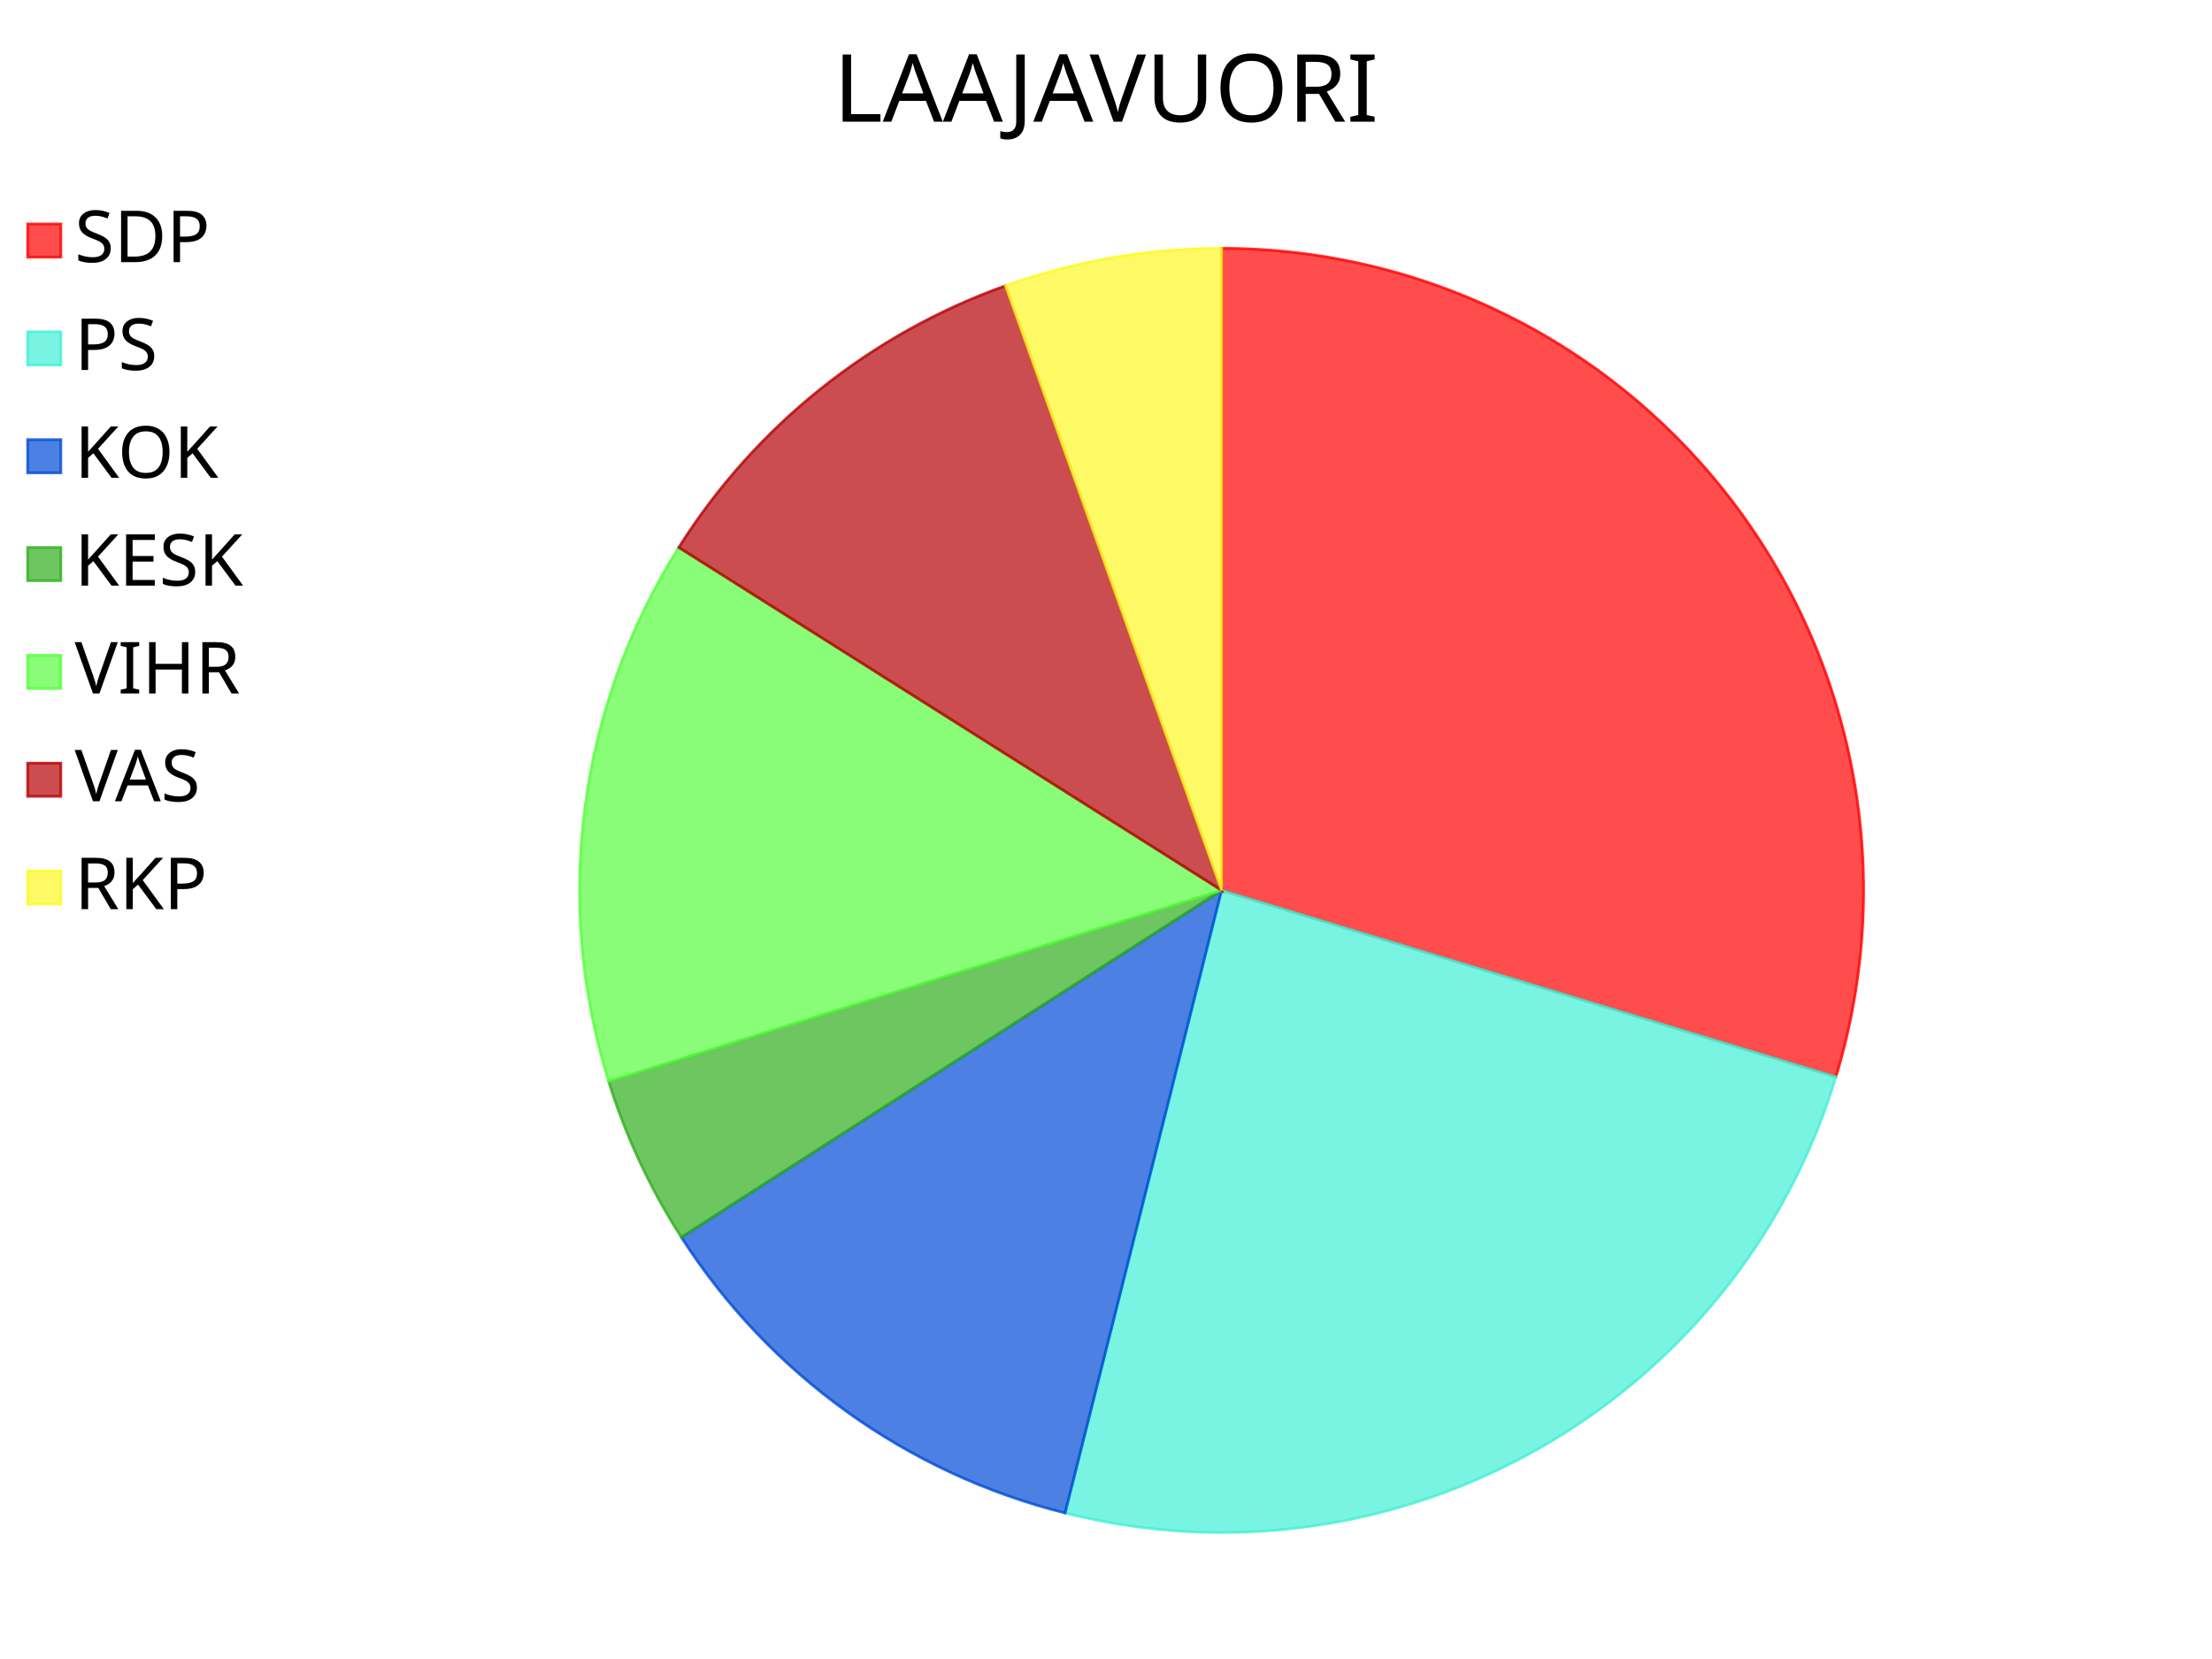
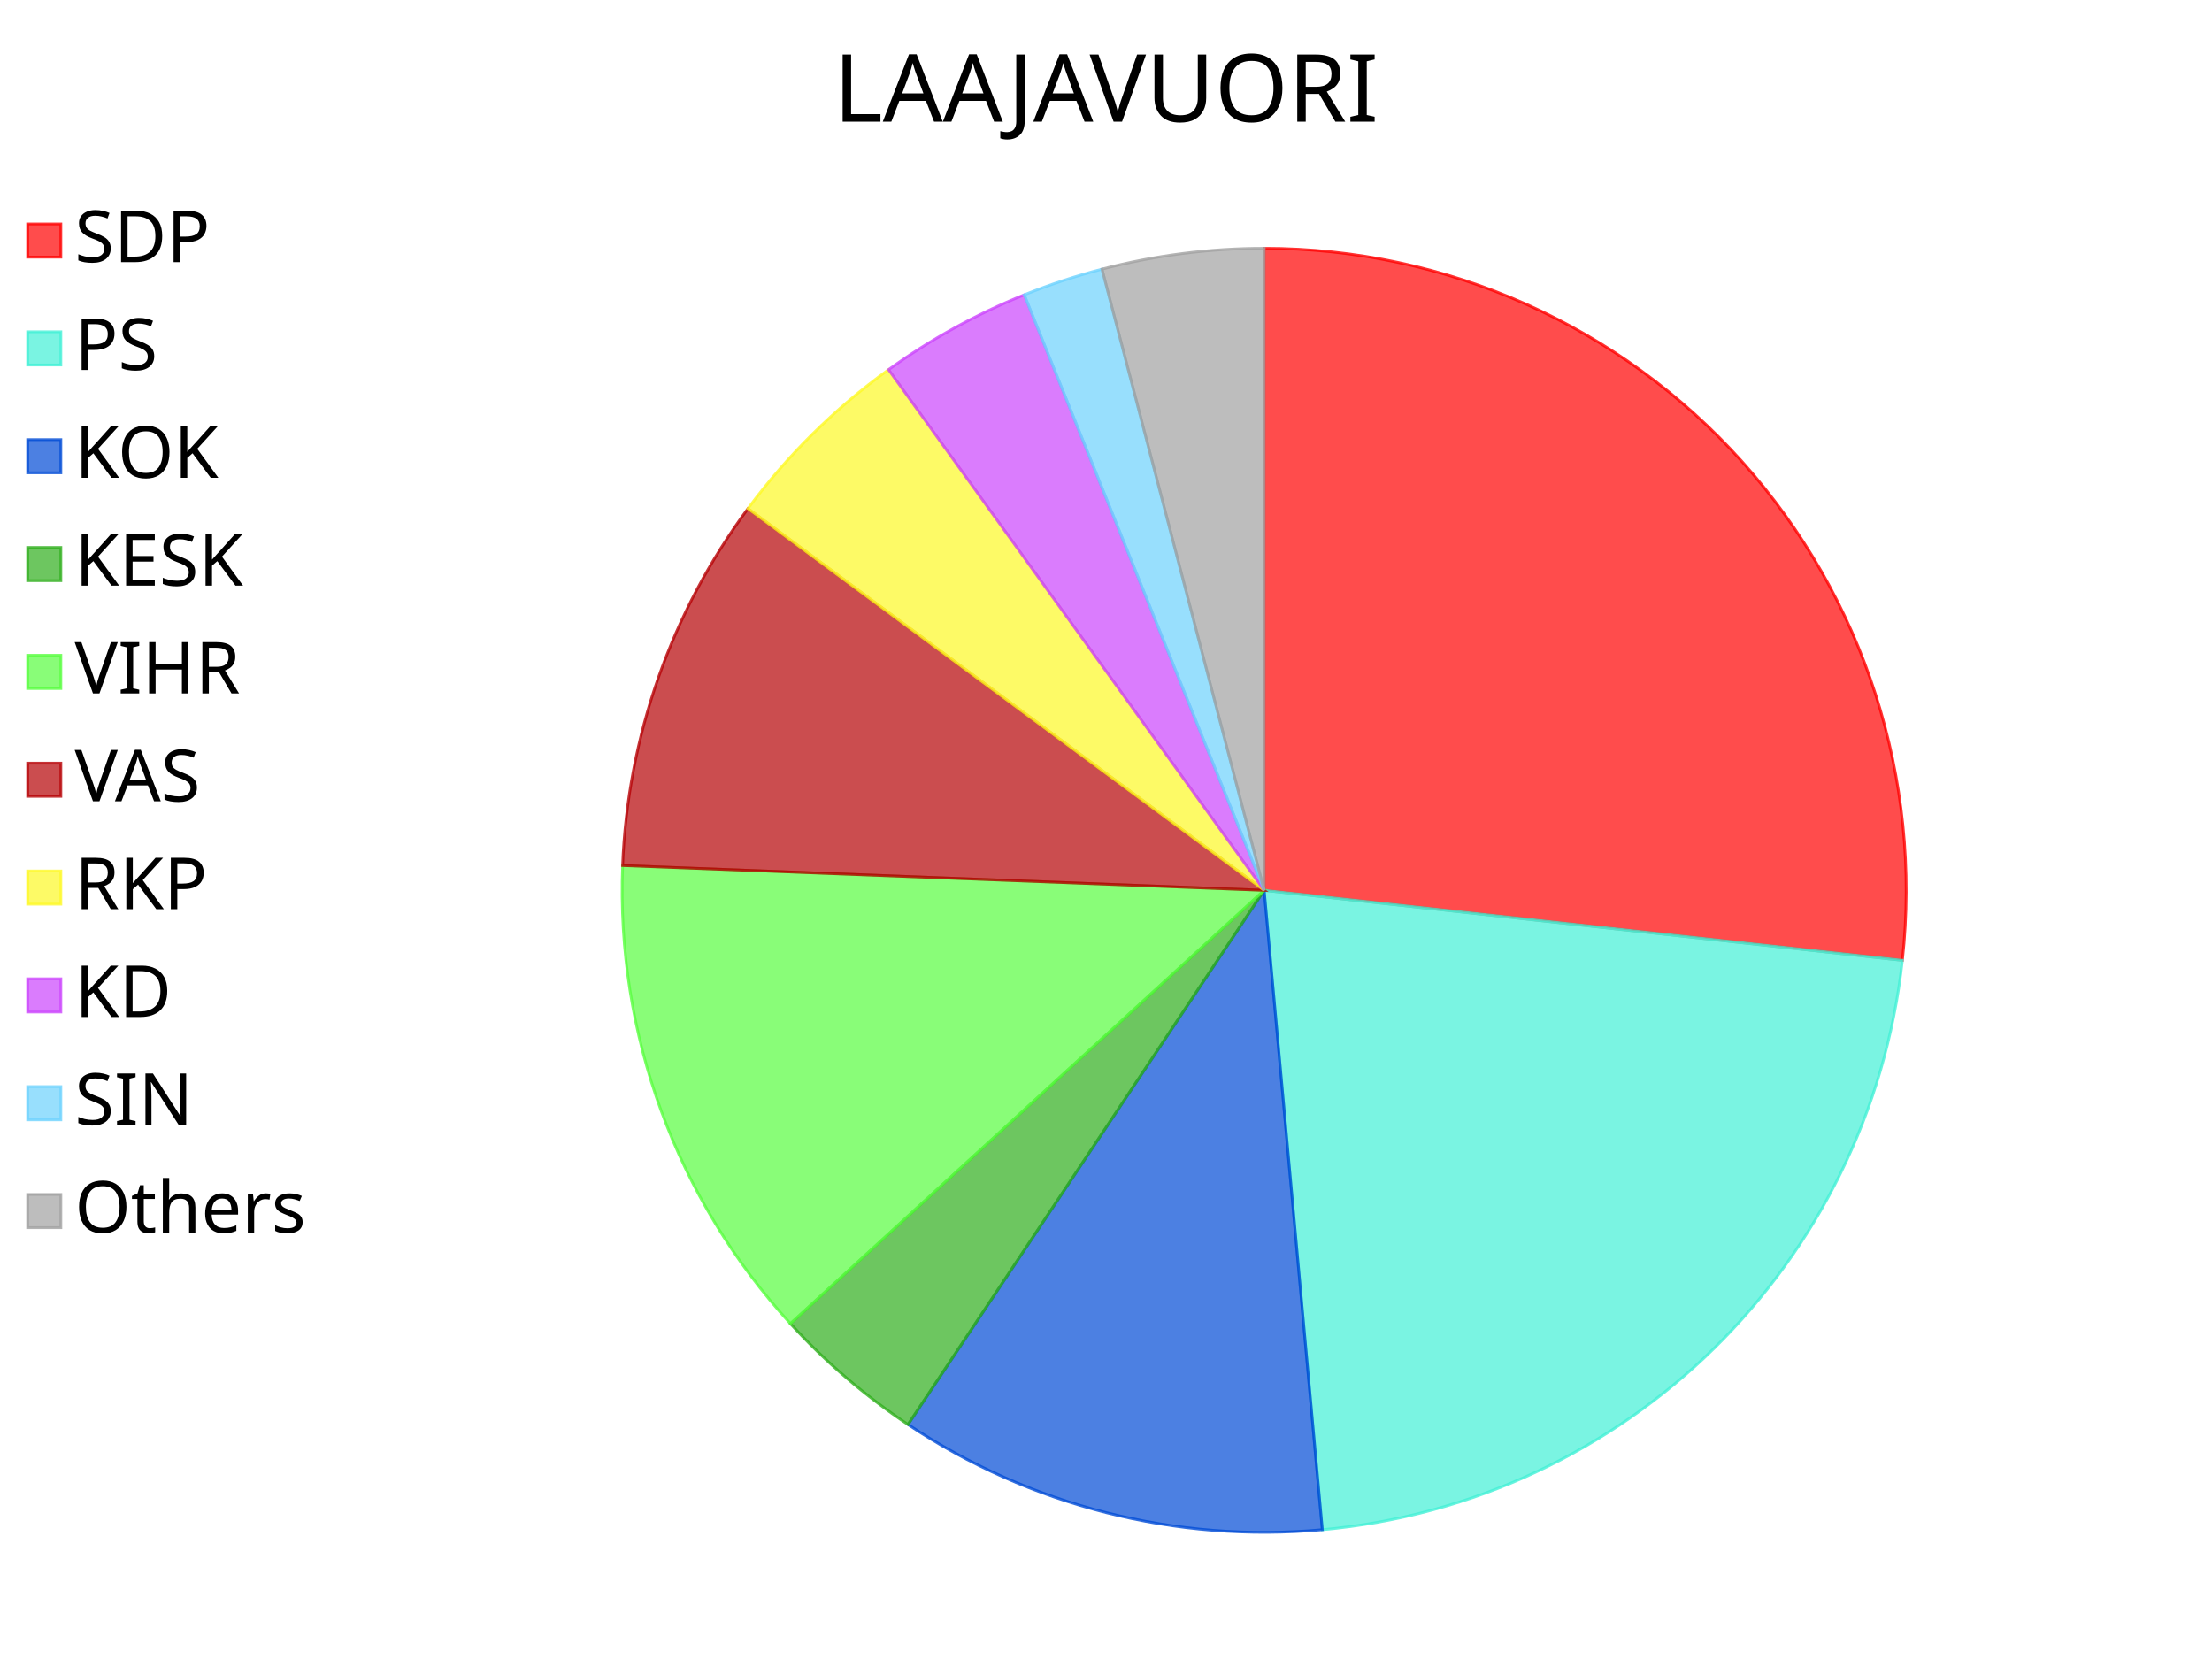
- <svg xmlns="http://www.w3.org/2000/svg" class="pygal-chart" id="chart-564642f1-5dd6-41d6-b7d6-ab4a8e7a8631" viewBox="0 0 800 600">
+ <svg xmlns="http://www.w3.org/2000/svg" class="pygal-chart" id="chart-4c45bd8f-605d-4dce-8f62-daf28af533af" viewBox="0 0 800 600">
  <defs>
-     <style type="text/css">#chart-564642f1-5dd6-41d6-b7d6-ab4a8e7a8631{-webkit-user-select:none;-webkit-font-smoothing:antialiased;font-family:Poppins}#chart-564642f1-5dd6-41d6-b7d6-ab4a8e7a8631 .title{font-family:Poppins;font-size:34px}#chart-564642f1-5dd6-41d6-b7d6-ab4a8e7a8631 .legends .legend text{font-family:Poppins;font-size:26px}#chart-564642f1-5dd6-41d6-b7d6-ab4a8e7a8631 .axis text{font-family:Poppins;font-size:10px}#chart-564642f1-5dd6-41d6-b7d6-ab4a8e7a8631 .axis text.major{font-family:Poppins;font-size:10px}#chart-564642f1-5dd6-41d6-b7d6-ab4a8e7a8631 .text-overlay text.value{font-family:Poppins;font-size:16px}#chart-564642f1-5dd6-41d6-b7d6-ab4a8e7a8631 .text-overlay text.label{font-family:Poppins;font-size:10px}#chart-564642f1-5dd6-41d6-b7d6-ab4a8e7a8631 .tooltip{font-family:Poppins;font-size:26px}#chart-564642f1-5dd6-41d6-b7d6-ab4a8e7a8631 text.no_data{font-family:Poppins;font-size:64px}
- #chart-564642f1-5dd6-41d6-b7d6-ab4a8e7a8631{background-color:#ffffff}#chart-564642f1-5dd6-41d6-b7d6-ab4a8e7a8631 path,#chart-564642f1-5dd6-41d6-b7d6-ab4a8e7a8631 line,#chart-564642f1-5dd6-41d6-b7d6-ab4a8e7a8631 rect,#chart-564642f1-5dd6-41d6-b7d6-ab4a8e7a8631 circle{-webkit-transition:300ms ease-in;-moz-transition:300ms ease-in;transition:300ms ease-in}#chart-564642f1-5dd6-41d6-b7d6-ab4a8e7a8631 .graph &gt; .background{fill:#ffffff}#chart-564642f1-5dd6-41d6-b7d6-ab4a8e7a8631 .plot &gt; .background{fill:#ffffff}#chart-564642f1-5dd6-41d6-b7d6-ab4a8e7a8631 .graph{fill:#000000}#chart-564642f1-5dd6-41d6-b7d6-ab4a8e7a8631 text.no_data{fill:#000000}#chart-564642f1-5dd6-41d6-b7d6-ab4a8e7a8631 .title{fill:#000000}#chart-564642f1-5dd6-41d6-b7d6-ab4a8e7a8631 .legends .legend text{fill:#000000}#chart-564642f1-5dd6-41d6-b7d6-ab4a8e7a8631 .legends .legend:hover text{fill:#000000}#chart-564642f1-5dd6-41d6-b7d6-ab4a8e7a8631 .axis .line{stroke:#000000}#chart-564642f1-5dd6-41d6-b7d6-ab4a8e7a8631 .axis .guide.line{stroke:#000000}#chart-564642f1-5dd6-41d6-b7d6-ab4a8e7a8631 .axis .major.line{stroke:#000000}#chart-564642f1-5dd6-41d6-b7d6-ab4a8e7a8631 .axis text.major{fill:#000000}#chart-564642f1-5dd6-41d6-b7d6-ab4a8e7a8631 .axis.y .guides:hover .guide.line,#chart-564642f1-5dd6-41d6-b7d6-ab4a8e7a8631 .line-graph .axis.x .guides:hover .guide.line,#chart-564642f1-5dd6-41d6-b7d6-ab4a8e7a8631 .stackedline-graph .axis.x .guides:hover .guide.line,#chart-564642f1-5dd6-41d6-b7d6-ab4a8e7a8631 .xy-graph .axis.x .guides:hover .guide.line{stroke:#000000}#chart-564642f1-5dd6-41d6-b7d6-ab4a8e7a8631 .axis .guides:hover text{fill:#000000}#chart-564642f1-5dd6-41d6-b7d6-ab4a8e7a8631 .reactive{fill-opacity:.7;stroke-opacity:.8}#chart-564642f1-5dd6-41d6-b7d6-ab4a8e7a8631 .ci{stroke:#000000}#chart-564642f1-5dd6-41d6-b7d6-ab4a8e7a8631 .reactive.active,#chart-564642f1-5dd6-41d6-b7d6-ab4a8e7a8631 .active .reactive{fill-opacity:.9;stroke-opacity:.9;stroke-width:4}#chart-564642f1-5dd6-41d6-b7d6-ab4a8e7a8631 .ci .reactive.active{stroke-width:1.5}#chart-564642f1-5dd6-41d6-b7d6-ab4a8e7a8631 .series text{fill:#000000}#chart-564642f1-5dd6-41d6-b7d6-ab4a8e7a8631 .tooltip rect{fill:#ffffff;stroke:#000000;-webkit-transition:opacity 300ms ease-in;-moz-transition:opacity 300ms ease-in;transition:opacity 300ms ease-in}#chart-564642f1-5dd6-41d6-b7d6-ab4a8e7a8631 .tooltip .label{fill:#000000}#chart-564642f1-5dd6-41d6-b7d6-ab4a8e7a8631 .tooltip .label{fill:#000000}#chart-564642f1-5dd6-41d6-b7d6-ab4a8e7a8631 .tooltip .legend{font-size:.8em;fill:#000000}#chart-564642f1-5dd6-41d6-b7d6-ab4a8e7a8631 .tooltip .x_label{font-size:.6em;fill:#000000}#chart-564642f1-5dd6-41d6-b7d6-ab4a8e7a8631 .tooltip .xlink{font-size:.5em;text-decoration:underline}#chart-564642f1-5dd6-41d6-b7d6-ab4a8e7a8631 .tooltip .value{font-size:1.5em}#chart-564642f1-5dd6-41d6-b7d6-ab4a8e7a8631 .bound{font-size:.5em}#chart-564642f1-5dd6-41d6-b7d6-ab4a8e7a8631 .max-value{font-size:.75em;fill:#000000}#chart-564642f1-5dd6-41d6-b7d6-ab4a8e7a8631 .map-element{fill:#ffffff;stroke:#000000 !important}#chart-564642f1-5dd6-41d6-b7d6-ab4a8e7a8631 .map-element .reactive{fill-opacity:inherit;stroke-opacity:inherit}#chart-564642f1-5dd6-41d6-b7d6-ab4a8e7a8631 .color-0,#chart-564642f1-5dd6-41d6-b7d6-ab4a8e7a8631 .color-0 a:visited{stroke:#ff0000;fill:#ff0000}#chart-564642f1-5dd6-41d6-b7d6-ab4a8e7a8631 .color-1,#chart-564642f1-5dd6-41d6-b7d6-ab4a8e7a8631 .color-1 a:visited{stroke:#42f0d6;fill:#42f0d6}#chart-564642f1-5dd6-41d6-b7d6-ab4a8e7a8631 .color-2,#chart-564642f1-5dd6-41d6-b7d6-ab4a8e7a8631 .color-2 a:visited{stroke:#004bd6;fill:#004bd6}#chart-564642f1-5dd6-41d6-b7d6-ab4a8e7a8631 .color-3,#chart-564642f1-5dd6-41d6-b7d6-ab4a8e7a8631 .color-3 a:visited{stroke:#30af1d;fill:#30af1d}#chart-564642f1-5dd6-41d6-b7d6-ab4a8e7a8631 .color-4,#chart-564642f1-5dd6-41d6-b7d6-ab4a8e7a8631 .color-4 a:visited{stroke:#58fd3f;fill:#58fd3f}#chart-564642f1-5dd6-41d6-b7d6-ab4a8e7a8631 .color-5,#chart-564642f1-5dd6-41d6-b7d6-ab4a8e7a8631 .color-5 a:visited{stroke:#b60205;fill:#b60205}#chart-564642f1-5dd6-41d6-b7d6-ab4a8e7a8631 .color-6,#chart-564642f1-5dd6-41d6-b7d6-ab4a8e7a8631 .color-6 a:visited{stroke:#fdf926;fill:#fdf926}#chart-564642f1-5dd6-41d6-b7d6-ab4a8e7a8631 .text-overlay .color-0 text{fill:black}#chart-564642f1-5dd6-41d6-b7d6-ab4a8e7a8631 .text-overlay .color-1 text{fill:black}#chart-564642f1-5dd6-41d6-b7d6-ab4a8e7a8631 .text-overlay .color-2 text{fill:black}#chart-564642f1-5dd6-41d6-b7d6-ab4a8e7a8631 .text-overlay .color-3 text{fill:black}#chart-564642f1-5dd6-41d6-b7d6-ab4a8e7a8631 .text-overlay .color-4 text{fill:black}#chart-564642f1-5dd6-41d6-b7d6-ab4a8e7a8631 .text-overlay .color-5 text{fill:black}#chart-564642f1-5dd6-41d6-b7d6-ab4a8e7a8631 .text-overlay .color-6 text{fill:black}
- #chart-564642f1-5dd6-41d6-b7d6-ab4a8e7a8631 text.no_data{text-anchor:middle}#chart-564642f1-5dd6-41d6-b7d6-ab4a8e7a8631 .guide.line{fill:none}#chart-564642f1-5dd6-41d6-b7d6-ab4a8e7a8631 .centered{text-anchor:middle}#chart-564642f1-5dd6-41d6-b7d6-ab4a8e7a8631 .title{text-anchor:middle}#chart-564642f1-5dd6-41d6-b7d6-ab4a8e7a8631 .legends .legend text{fill-opacity:1}#chart-564642f1-5dd6-41d6-b7d6-ab4a8e7a8631 .axis.x text{text-anchor:middle}#chart-564642f1-5dd6-41d6-b7d6-ab4a8e7a8631 .axis.x:not(.web) text[transform]{text-anchor:start}#chart-564642f1-5dd6-41d6-b7d6-ab4a8e7a8631 .axis.x:not(.web) text[transform].backwards{text-anchor:end}#chart-564642f1-5dd6-41d6-b7d6-ab4a8e7a8631 .axis.y text{text-anchor:end}#chart-564642f1-5dd6-41d6-b7d6-ab4a8e7a8631 .axis.y text[transform].backwards{text-anchor:start}#chart-564642f1-5dd6-41d6-b7d6-ab4a8e7a8631 .axis.y2 text{text-anchor:start}#chart-564642f1-5dd6-41d6-b7d6-ab4a8e7a8631 .axis.y2 text[transform].backwards{text-anchor:end}#chart-564642f1-5dd6-41d6-b7d6-ab4a8e7a8631 .axis .guide.line{stroke-dasharray:4,4}#chart-564642f1-5dd6-41d6-b7d6-ab4a8e7a8631 .axis .major.guide.line{stroke-dasharray:6,6}#chart-564642f1-5dd6-41d6-b7d6-ab4a8e7a8631 .horizontal .axis.y .guide.line,#chart-564642f1-5dd6-41d6-b7d6-ab4a8e7a8631 .horizontal .axis.y2 .guide.line,#chart-564642f1-5dd6-41d6-b7d6-ab4a8e7a8631 .vertical .axis.x .guide.line{opacity:0}#chart-564642f1-5dd6-41d6-b7d6-ab4a8e7a8631 .horizontal .axis.always_show .guide.line,#chart-564642f1-5dd6-41d6-b7d6-ab4a8e7a8631 .vertical .axis.always_show .guide.line{opacity:1 !important}#chart-564642f1-5dd6-41d6-b7d6-ab4a8e7a8631 .axis.y .guides:hover .guide.line,#chart-564642f1-5dd6-41d6-b7d6-ab4a8e7a8631 .axis.y2 .guides:hover .guide.line,#chart-564642f1-5dd6-41d6-b7d6-ab4a8e7a8631 .axis.x .guides:hover .guide.line{opacity:1}#chart-564642f1-5dd6-41d6-b7d6-ab4a8e7a8631 .axis .guides:hover text{opacity:1}#chart-564642f1-5dd6-41d6-b7d6-ab4a8e7a8631 .nofill{fill:none}#chart-564642f1-5dd6-41d6-b7d6-ab4a8e7a8631 .subtle-fill{fill-opacity:.2}#chart-564642f1-5dd6-41d6-b7d6-ab4a8e7a8631 .dot{stroke-width:1px;fill-opacity:1}#chart-564642f1-5dd6-41d6-b7d6-ab4a8e7a8631 .dot.active{stroke-width:5px}#chart-564642f1-5dd6-41d6-b7d6-ab4a8e7a8631 .dot.negative{fill:transparent}#chart-564642f1-5dd6-41d6-b7d6-ab4a8e7a8631 text,#chart-564642f1-5dd6-41d6-b7d6-ab4a8e7a8631 tspan{stroke:none !important}#chart-564642f1-5dd6-41d6-b7d6-ab4a8e7a8631 .series text.active{opacity:1}#chart-564642f1-5dd6-41d6-b7d6-ab4a8e7a8631 .tooltip rect{fill-opacity:.95;stroke-width:.5}#chart-564642f1-5dd6-41d6-b7d6-ab4a8e7a8631 .tooltip text{fill-opacity:1}#chart-564642f1-5dd6-41d6-b7d6-ab4a8e7a8631 .showable{visibility:hidden}#chart-564642f1-5dd6-41d6-b7d6-ab4a8e7a8631 .showable.shown{visibility:visible}#chart-564642f1-5dd6-41d6-b7d6-ab4a8e7a8631 .gauge-background{fill:rgba(229,229,229,1);stroke:none}#chart-564642f1-5dd6-41d6-b7d6-ab4a8e7a8631 .bg-lines{stroke:#ffffff;stroke-width:2px}</style>
+     <style type="text/css">#chart-4c45bd8f-605d-4dce-8f62-daf28af533af{-webkit-user-select:none;-webkit-font-smoothing:antialiased;font-family:Poppins}#chart-4c45bd8f-605d-4dce-8f62-daf28af533af .title{font-family:Poppins;font-size:34px}#chart-4c45bd8f-605d-4dce-8f62-daf28af533af .legends .legend text{font-family:Poppins;font-size:26px}#chart-4c45bd8f-605d-4dce-8f62-daf28af533af .axis text{font-family:Poppins;font-size:10px}#chart-4c45bd8f-605d-4dce-8f62-daf28af533af .axis text.major{font-family:Poppins;font-size:10px}#chart-4c45bd8f-605d-4dce-8f62-daf28af533af .text-overlay text.value{font-family:Poppins;font-size:16px}#chart-4c45bd8f-605d-4dce-8f62-daf28af533af .text-overlay text.label{font-family:Poppins;font-size:10px}#chart-4c45bd8f-605d-4dce-8f62-daf28af533af .tooltip{font-family:Poppins;font-size:26px}#chart-4c45bd8f-605d-4dce-8f62-daf28af533af text.no_data{font-family:Poppins;font-size:64px}
+ #chart-4c45bd8f-605d-4dce-8f62-daf28af533af{background-color:#ffffff}#chart-4c45bd8f-605d-4dce-8f62-daf28af533af path,#chart-4c45bd8f-605d-4dce-8f62-daf28af533af line,#chart-4c45bd8f-605d-4dce-8f62-daf28af533af rect,#chart-4c45bd8f-605d-4dce-8f62-daf28af533af circle{-webkit-transition:300ms ease-out;-moz-transition:300ms ease-out;transition:300ms ease-out}#chart-4c45bd8f-605d-4dce-8f62-daf28af533af .graph &gt; .background{fill:#ffffff}#chart-4c45bd8f-605d-4dce-8f62-daf28af533af .plot &gt; .background{fill:#ffffff}#chart-4c45bd8f-605d-4dce-8f62-daf28af533af .graph{fill:#000000}#chart-4c45bd8f-605d-4dce-8f62-daf28af533af text.no_data{fill:#000000}#chart-4c45bd8f-605d-4dce-8f62-daf28af533af .title{fill:#000000}#chart-4c45bd8f-605d-4dce-8f62-daf28af533af .legends .legend text{fill:#000000}#chart-4c45bd8f-605d-4dce-8f62-daf28af533af .legends .legend:hover text{fill:#000000}#chart-4c45bd8f-605d-4dce-8f62-daf28af533af .axis .line{stroke:#000000}#chart-4c45bd8f-605d-4dce-8f62-daf28af533af .axis .guide.line{stroke:#000000}#chart-4c45bd8f-605d-4dce-8f62-daf28af533af .axis .major.line{stroke:#000000}#chart-4c45bd8f-605d-4dce-8f62-daf28af533af .axis text.major{fill:#000000}#chart-4c45bd8f-605d-4dce-8f62-daf28af533af .axis.y .guides:hover .guide.line,#chart-4c45bd8f-605d-4dce-8f62-daf28af533af .line-graph .axis.x .guides:hover .guide.line,#chart-4c45bd8f-605d-4dce-8f62-daf28af533af .stackedline-graph .axis.x .guides:hover .guide.line,#chart-4c45bd8f-605d-4dce-8f62-daf28af533af .xy-graph .axis.x .guides:hover .guide.line{stroke:#000000}#chart-4c45bd8f-605d-4dce-8f62-daf28af533af .axis .guides:hover text{fill:#000000}#chart-4c45bd8f-605d-4dce-8f62-daf28af533af .reactive{fill-opacity:.7;stroke-opacity:.8}#chart-4c45bd8f-605d-4dce-8f62-daf28af533af .ci{stroke:#000000}#chart-4c45bd8f-605d-4dce-8f62-daf28af533af .reactive.active,#chart-4c45bd8f-605d-4dce-8f62-daf28af533af .active .reactive{fill-opacity:.9;stroke-opacity:.9;stroke-width:4}#chart-4c45bd8f-605d-4dce-8f62-daf28af533af .ci .reactive.active{stroke-width:1.5}#chart-4c45bd8f-605d-4dce-8f62-daf28af533af .series text{fill:#000000}#chart-4c45bd8f-605d-4dce-8f62-daf28af533af .tooltip rect{fill:#ffffff;stroke:#000000;-webkit-transition:opacity 300ms ease-out;-moz-transition:opacity 300ms ease-out;transition:opacity 300ms ease-out}#chart-4c45bd8f-605d-4dce-8f62-daf28af533af .tooltip .label{fill:#000000}#chart-4c45bd8f-605d-4dce-8f62-daf28af533af .tooltip .label{fill:#000000}#chart-4c45bd8f-605d-4dce-8f62-daf28af533af .tooltip .legend{font-size:.8em;fill:#000000}#chart-4c45bd8f-605d-4dce-8f62-daf28af533af .tooltip .x_label{font-size:.6em;fill:#000000}#chart-4c45bd8f-605d-4dce-8f62-daf28af533af .tooltip .xlink{font-size:.5em;text-decoration:underline}#chart-4c45bd8f-605d-4dce-8f62-daf28af533af .tooltip .value{font-size:1.5em}#chart-4c45bd8f-605d-4dce-8f62-daf28af533af .bound{font-size:.5em}#chart-4c45bd8f-605d-4dce-8f62-daf28af533af .max-value{font-size:.75em;fill:#000000}#chart-4c45bd8f-605d-4dce-8f62-daf28af533af .map-element{fill:#ffffff;stroke:#000000 !important}#chart-4c45bd8f-605d-4dce-8f62-daf28af533af .map-element .reactive{fill-opacity:inherit;stroke-opacity:inherit}#chart-4c45bd8f-605d-4dce-8f62-daf28af533af .color-0,#chart-4c45bd8f-605d-4dce-8f62-daf28af533af .color-0 a:visited{stroke:#ff0000;fill:#ff0000}#chart-4c45bd8f-605d-4dce-8f62-daf28af533af .color-1,#chart-4c45bd8f-605d-4dce-8f62-daf28af533af .color-1 a:visited{stroke:#42f0d6;fill:#42f0d6}#chart-4c45bd8f-605d-4dce-8f62-daf28af533af .color-2,#chart-4c45bd8f-605d-4dce-8f62-daf28af533af .color-2 a:visited{stroke:#004bd6;fill:#004bd6}#chart-4c45bd8f-605d-4dce-8f62-daf28af533af .color-3,#chart-4c45bd8f-605d-4dce-8f62-daf28af533af .color-3 a:visited{stroke:#30af1d;fill:#30af1d}#chart-4c45bd8f-605d-4dce-8f62-daf28af533af .color-4,#chart-4c45bd8f-605d-4dce-8f62-daf28af533af .color-4 a:visited{stroke:#58fd3f;fill:#58fd3f}#chart-4c45bd8f-605d-4dce-8f62-daf28af533af .color-5,#chart-4c45bd8f-605d-4dce-8f62-daf28af533af .color-5 a:visited{stroke:#b60205;fill:#b60205}#chart-4c45bd8f-605d-4dce-8f62-daf28af533af .color-6,#chart-4c45bd8f-605d-4dce-8f62-daf28af533af .color-6 a:visited{stroke:#fdf926;fill:#fdf926}#chart-4c45bd8f-605d-4dce-8f62-daf28af533af .color-7,#chart-4c45bd8f-605d-4dce-8f62-daf28af533af .color-7 a:visited{stroke:#cb45fc;fill:#cb45fc}#chart-4c45bd8f-605d-4dce-8f62-daf28af533af .color-8,#chart-4c45bd8f-605d-4dce-8f62-daf28af533af .color-8 a:visited{stroke:#6dd2fd;fill:#6dd2fd}#chart-4c45bd8f-605d-4dce-8f62-daf28af533af .color-9,#chart-4c45bd8f-605d-4dce-8f62-daf28af533af .color-9 a:visited{stroke:#a1a1a1;fill:#a1a1a1}#chart-4c45bd8f-605d-4dce-8f62-daf28af533af .text-overlay .color-0 text{fill:black}#chart-4c45bd8f-605d-4dce-8f62-daf28af533af .text-overlay .color-1 text{fill:black}#chart-4c45bd8f-605d-4dce-8f62-daf28af533af .text-overlay .color-2 text{fill:black}#chart-4c45bd8f-605d-4dce-8f62-daf28af533af .text-overlay .color-3 text{fill:black}#chart-4c45bd8f-605d-4dce-8f62-daf28af533af .text-overlay .color-4 text{fill:black}#chart-4c45bd8f-605d-4dce-8f62-daf28af533af .text-overlay .color-5 text{fill:black}#chart-4c45bd8f-605d-4dce-8f62-daf28af533af .text-overlay .color-6 text{fill:black}#chart-4c45bd8f-605d-4dce-8f62-daf28af533af .text-overlay .color-7 text{fill:black}#chart-4c45bd8f-605d-4dce-8f62-daf28af533af .text-overlay .color-8 text{fill:black}#chart-4c45bd8f-605d-4dce-8f62-daf28af533af .text-overlay .color-9 text{fill:black}
+ #chart-4c45bd8f-605d-4dce-8f62-daf28af533af text.no_data{text-anchor:middle}#chart-4c45bd8f-605d-4dce-8f62-daf28af533af .guide.line{fill:none}#chart-4c45bd8f-605d-4dce-8f62-daf28af533af .centered{text-anchor:middle}#chart-4c45bd8f-605d-4dce-8f62-daf28af533af .title{text-anchor:middle}#chart-4c45bd8f-605d-4dce-8f62-daf28af533af .legends .legend text{fill-opacity:1}#chart-4c45bd8f-605d-4dce-8f62-daf28af533af .axis.x text{text-anchor:middle}#chart-4c45bd8f-605d-4dce-8f62-daf28af533af .axis.x:not(.web) text[transform]{text-anchor:start}#chart-4c45bd8f-605d-4dce-8f62-daf28af533af .axis.x:not(.web) text[transform].backwards{text-anchor:end}#chart-4c45bd8f-605d-4dce-8f62-daf28af533af .axis.y text{text-anchor:end}#chart-4c45bd8f-605d-4dce-8f62-daf28af533af .axis.y text[transform].backwards{text-anchor:start}#chart-4c45bd8f-605d-4dce-8f62-daf28af533af .axis.y2 text{text-anchor:start}#chart-4c45bd8f-605d-4dce-8f62-daf28af533af .axis.y2 text[transform].backwards{text-anchor:end}#chart-4c45bd8f-605d-4dce-8f62-daf28af533af .axis .guide.line{stroke-dasharray:4,4}#chart-4c45bd8f-605d-4dce-8f62-daf28af533af .axis .major.guide.line{stroke-dasharray:6,6}#chart-4c45bd8f-605d-4dce-8f62-daf28af533af .horizontal .axis.y .guide.line,#chart-4c45bd8f-605d-4dce-8f62-daf28af533af .horizontal .axis.y2 .guide.line,#chart-4c45bd8f-605d-4dce-8f62-daf28af533af .vertical .axis.x .guide.line{opacity:0}#chart-4c45bd8f-605d-4dce-8f62-daf28af533af .horizontal .axis.always_show .guide.line,#chart-4c45bd8f-605d-4dce-8f62-daf28af533af .vertical .axis.always_show .guide.line{opacity:1 !important}#chart-4c45bd8f-605d-4dce-8f62-daf28af533af .axis.y .guides:hover .guide.line,#chart-4c45bd8f-605d-4dce-8f62-daf28af533af .axis.y2 .guides:hover .guide.line,#chart-4c45bd8f-605d-4dce-8f62-daf28af533af .axis.x .guides:hover .guide.line{opacity:1}#chart-4c45bd8f-605d-4dce-8f62-daf28af533af .axis .guides:hover text{opacity:1}#chart-4c45bd8f-605d-4dce-8f62-daf28af533af .nofill{fill:none}#chart-4c45bd8f-605d-4dce-8f62-daf28af533af .subtle-fill{fill-opacity:.2}#chart-4c45bd8f-605d-4dce-8f62-daf28af533af .dot{stroke-width:1px;fill-opacity:1}#chart-4c45bd8f-605d-4dce-8f62-daf28af533af .dot.active{stroke-width:5px}#chart-4c45bd8f-605d-4dce-8f62-daf28af533af .dot.negative{fill:transparent}#chart-4c45bd8f-605d-4dce-8f62-daf28af533af text,#chart-4c45bd8f-605d-4dce-8f62-daf28af533af tspan{stroke:none !important}#chart-4c45bd8f-605d-4dce-8f62-daf28af533af .series text.active{opacity:1}#chart-4c45bd8f-605d-4dce-8f62-daf28af533af .tooltip rect{fill-opacity:.95;stroke-width:.5}#chart-4c45bd8f-605d-4dce-8f62-daf28af533af .tooltip text{fill-opacity:1}#chart-4c45bd8f-605d-4dce-8f62-daf28af533af .showable{visibility:hidden}#chart-4c45bd8f-605d-4dce-8f62-daf28af533af .showable.shown{visibility:visible}#chart-4c45bd8f-605d-4dce-8f62-daf28af533af .gauge-background{fill:rgba(229,229,229,1);stroke:none}#chart-4c45bd8f-605d-4dce-8f62-daf28af533af .bg-lines{stroke:#ffffff;stroke-width:2px}</style>
  </defs>
  <g class="graph pie-graph vertical">
    <rect class="background" height="600" width="800" x="0" y="0" />
-     <g class="plot" transform="translate(104, 64)">
-       <rect class="background" height="516" width="675.6" x="0" y="0" />
+     <g class="plot" transform="translate(135, 64)">
+       <rect class="background" height="516" width="644.4" x="0" y="0" />
      <g class="series serie-0 color-0">
        <g class="slices">
          <g class="slice">
-             <path class="slice reactive tooltip-trigger" d="M337.8 25.8 A232.2 232.2 0 0 1 559.986 325.456 L337.8 258 A0 0 0 0 0 337.8 258 z" />
+             <path class="slice reactive tooltip-trigger" d="M322.2 25.8 A232.2 232.2 0 0 1 553.017 283.306 L322.2 258 A0 0 0 0 0 322.2 258 z" />
          </g>
        </g>
      </g>
      <g class="series serie-1 color-1">
        <g class="slices">
          <g class="slice">
-             <path class="slice reactive tooltip-trigger" d="M559.986 325.456 A232.2 232.2 0 0 1 281.196 483.195 L337.8 258 A0 0 0 0 0 337.8 258 z" />
+             <path class="slice reactive tooltip-trigger" d="M553.017 283.306 A232.2 232.2 0 0 1 343.236 489.245 L322.2 258 A0 0 0 0 0 322.2 258 z" />
          </g>
        </g>
      </g>
      <g class="series serie-2 color-2">
        <g class="slices">
          <g class="slice">
-             <path class="slice reactive tooltip-trigger" d="M281.196 483.195 A232.2 232.2 0 0 1 142.418 383.471 L337.8 258 A0 0 0 0 0 337.8 258 z" />
+             <path class="slice reactive tooltip-trigger" d="M343.236 489.245 A232.2 232.2 0 0 1 193.399 451.203 L322.2 258 A0 0 0 0 0 322.2 258 z" />
          </g>
        </g>
      </g>
      <g class="series serie-3 color-3">
        <g class="slices">
          <g class="slice">
-             <path class="slice reactive tooltip-trigger" d="M142.418 383.471 A232.2 232.2 0 0 1 116.124 327.112 L337.8 258 A0 0 0 0 0 337.8 258 z" />
+             <path class="slice reactive tooltip-trigger" d="M193.399 451.203 A232.2 232.2 0 0 1 150.865 414.72 L322.2 258 A0 0 0 0 0 322.2 258 z" />
          </g>
        </g>
      </g>
      <g class="series serie-4 color-4">
        <g class="slices">
          <g class="slice">
-             <path class="slice reactive tooltip-trigger" d="M116.124 327.112 A232.2 232.2 0 0 1 141.488 133.991 L337.8 258 A0 0 0 0 0 337.8 258 z" />
+             <path class="slice reactive tooltip-trigger" d="M150.865 414.72 A232.2 232.2 0 0 1 90.173 249.03 L322.2 258 A0 0 0 0 0 322.2 258 z" />
          </g>
        </g>
      </g>
      <g class="series serie-5 color-5">
        <g class="slices">
          <g class="slice">
-             <path class="slice reactive tooltip-trigger" d="M141.488 133.991 A232.2 232.2 0 0 1 259.651 39.346 L337.8 258 A0 0 0 0 0 337.8 258 z" />
+             <path class="slice reactive tooltip-trigger" d="M90.173 249.03 A232.2 232.2 0 0 1 135.499 119.943 L322.2 258 A0 0 0 0 0 322.2 258 z" />
          </g>
        </g>
      </g>
      <g class="series serie-6 color-6">
        <g class="slices">
          <g class="slice">
-             <path class="slice reactive tooltip-trigger" d="M259.651 39.346 A232.2 232.2 0 0 1 337.8 25.8 L337.8 258 A0 0 0 0 0 337.8 258 z" />
+             <path class="slice reactive tooltip-trigger" d="M135.499 119.943 A232.2 232.2 0 0 1 186.348 69.689 L322.2 258 A0 0 0 0 0 322.2 258 z" />
+           </g>
+         </g>
+       </g>
+       <g class="series serie-7 color-7">
+         <g class="slices">
+           <g class="slice">
+             <path class="slice reactive tooltip-trigger" d="M186.348 69.689 A232.2 232.2 0 0 1 235.417 42.627 L322.2 258 A0 0 0 0 0 322.2 258 z" />
+           </g>
+         </g>
+       </g>
+       <g class="series serie-8 color-8">
+         <g class="slices">
+           <g class="slice">
+             <path class="slice reactive tooltip-trigger" d="M235.417 42.627 A232.2 232.2 0 0 1 263.548 33.33 L322.2 258 A0 0 0 0 0 322.2 258 z" />
+           </g>
+         </g>
+       </g>
+       <g class="series serie-9 color-9">
+         <g class="slices">
+           <g class="slice">
+             <path class="slice reactive tooltip-trigger" d="M263.548 33.33 A232.2 232.2 0 0 1 322.2 25.8 L322.2 258 A0 0 0 0 0 322.2 258 z" />
          </g>
        </g>
      </g>
    </g>
    <g class="titles">
      <text class="title plot_title" x="400.0" y="44">LAAJAVUORI</text>
    </g>
-     <g class="plot overlay" transform="translate(104, 64)">
+     <g class="plot overlay" transform="translate(135, 64)">
      <g class="series serie-0 color-0" />
      <g class="series serie-1 color-1" />
      <g class="series serie-2 color-2" />
      <g class="series serie-3 color-3" />
      <g class="series serie-4 color-4" />
      <g class="series serie-5 color-5" />
      <g class="series serie-6 color-6" />
+       <g class="series serie-7 color-7" />
+       <g class="series serie-8 color-8" />
+       <g class="series serie-9 color-9" />
    </g>
-     <g class="plot text-overlay" transform="translate(104, 64)">
+     <g class="plot text-overlay" transform="translate(135, 64)">
      <g class="series serie-0 color-0" />
      <g class="series serie-1 color-1" />
      <g class="series serie-2 color-2" />
      <g class="series serie-3 color-3" />
      <g class="series serie-4 color-4" />
      <g class="series serie-5 color-5" />
      <g class="series serie-6 color-6" />
+       <g class="series serie-7 color-7" />
+       <g class="series serie-8 color-8" />
+       <g class="series serie-9 color-9" />
    </g>
-     <g class="plot tooltip-overlay" transform="translate(104, 64)">
+     <g class="plot tooltip-overlay" transform="translate(135, 64)">
      <g class="tooltip" style="opacity: 0" transform="translate(0 0)">
        <rect class="tooltip-box" height="0" rx="0" ry="0" width="0" />
        <g class="text" />
      </g>
    </g>
    <g class="legends" transform="translate(10, 74)">
      <g class="legend reactive activate-serie" id="activate-serie-0">
        <rect class="color-0 reactive" height="12" width="12" x="0.0" y="7.0" />
        <text x="17.0" y="20.8">SDP</text>
      </g>
      <g class="legend reactive activate-serie" id="activate-serie-1">
        <rect class="color-1 reactive" height="12" width="12" x="0.0" y="46.0" />
        <text x="17.0" y="59.8">PS</text>
      </g>
      <g class="legend reactive activate-serie" id="activate-serie-2">
        <rect class="color-2 reactive" height="12" width="12" x="0.0" y="85.0" />
        <text x="17.0" y="98.8">KOK</text>
      </g>
      <g class="legend reactive activate-serie" id="activate-serie-3">
        <rect class="color-3 reactive" height="12" width="12" x="0.0" y="124.0" />
        <text x="17.0" y="137.8">KESK</text>
      </g>
      <g class="legend reactive activate-serie" id="activate-serie-4">
        <rect class="color-4 reactive" height="12" width="12" x="0.0" y="163.0" />
        <text x="17.0" y="176.8">VIHR</text>
      </g>
      <g class="legend reactive activate-serie" id="activate-serie-5">
        <rect class="color-5 reactive" height="12" width="12" x="0.0" y="202.0" />
        <text x="17.0" y="215.8">VAS</text>
      </g>
      <g class="legend reactive activate-serie" id="activate-serie-6">
        <rect class="color-6 reactive" height="12" width="12" x="0.0" y="241.0" />
        <text x="17.0" y="254.8">RKP</text>
      </g>
+       <g class="legend reactive activate-serie" id="activate-serie-7">
+         <rect class="color-7 reactive" height="12" width="12" x="0.0" y="280.0" />
+         <text x="17.0" y="293.8">KD</text>
+       </g>
+       <g class="legend reactive activate-serie" id="activate-serie-8">
+         <rect class="color-8 reactive" height="12" width="12" x="0.0" y="319.0" />
+         <text x="17.0" y="332.8">SIN</text>
+       </g>
+       <g class="legend reactive activate-serie" id="activate-serie-9">
+         <rect class="color-9 reactive" height="12" width="12" x="0.0" y="358.0" />
+         <text x="17.0" y="371.8">Others</text>
+       </g>
    </g>
    <g class="legends" transform="translate(790, 74)" />
  </g>
</svg>
